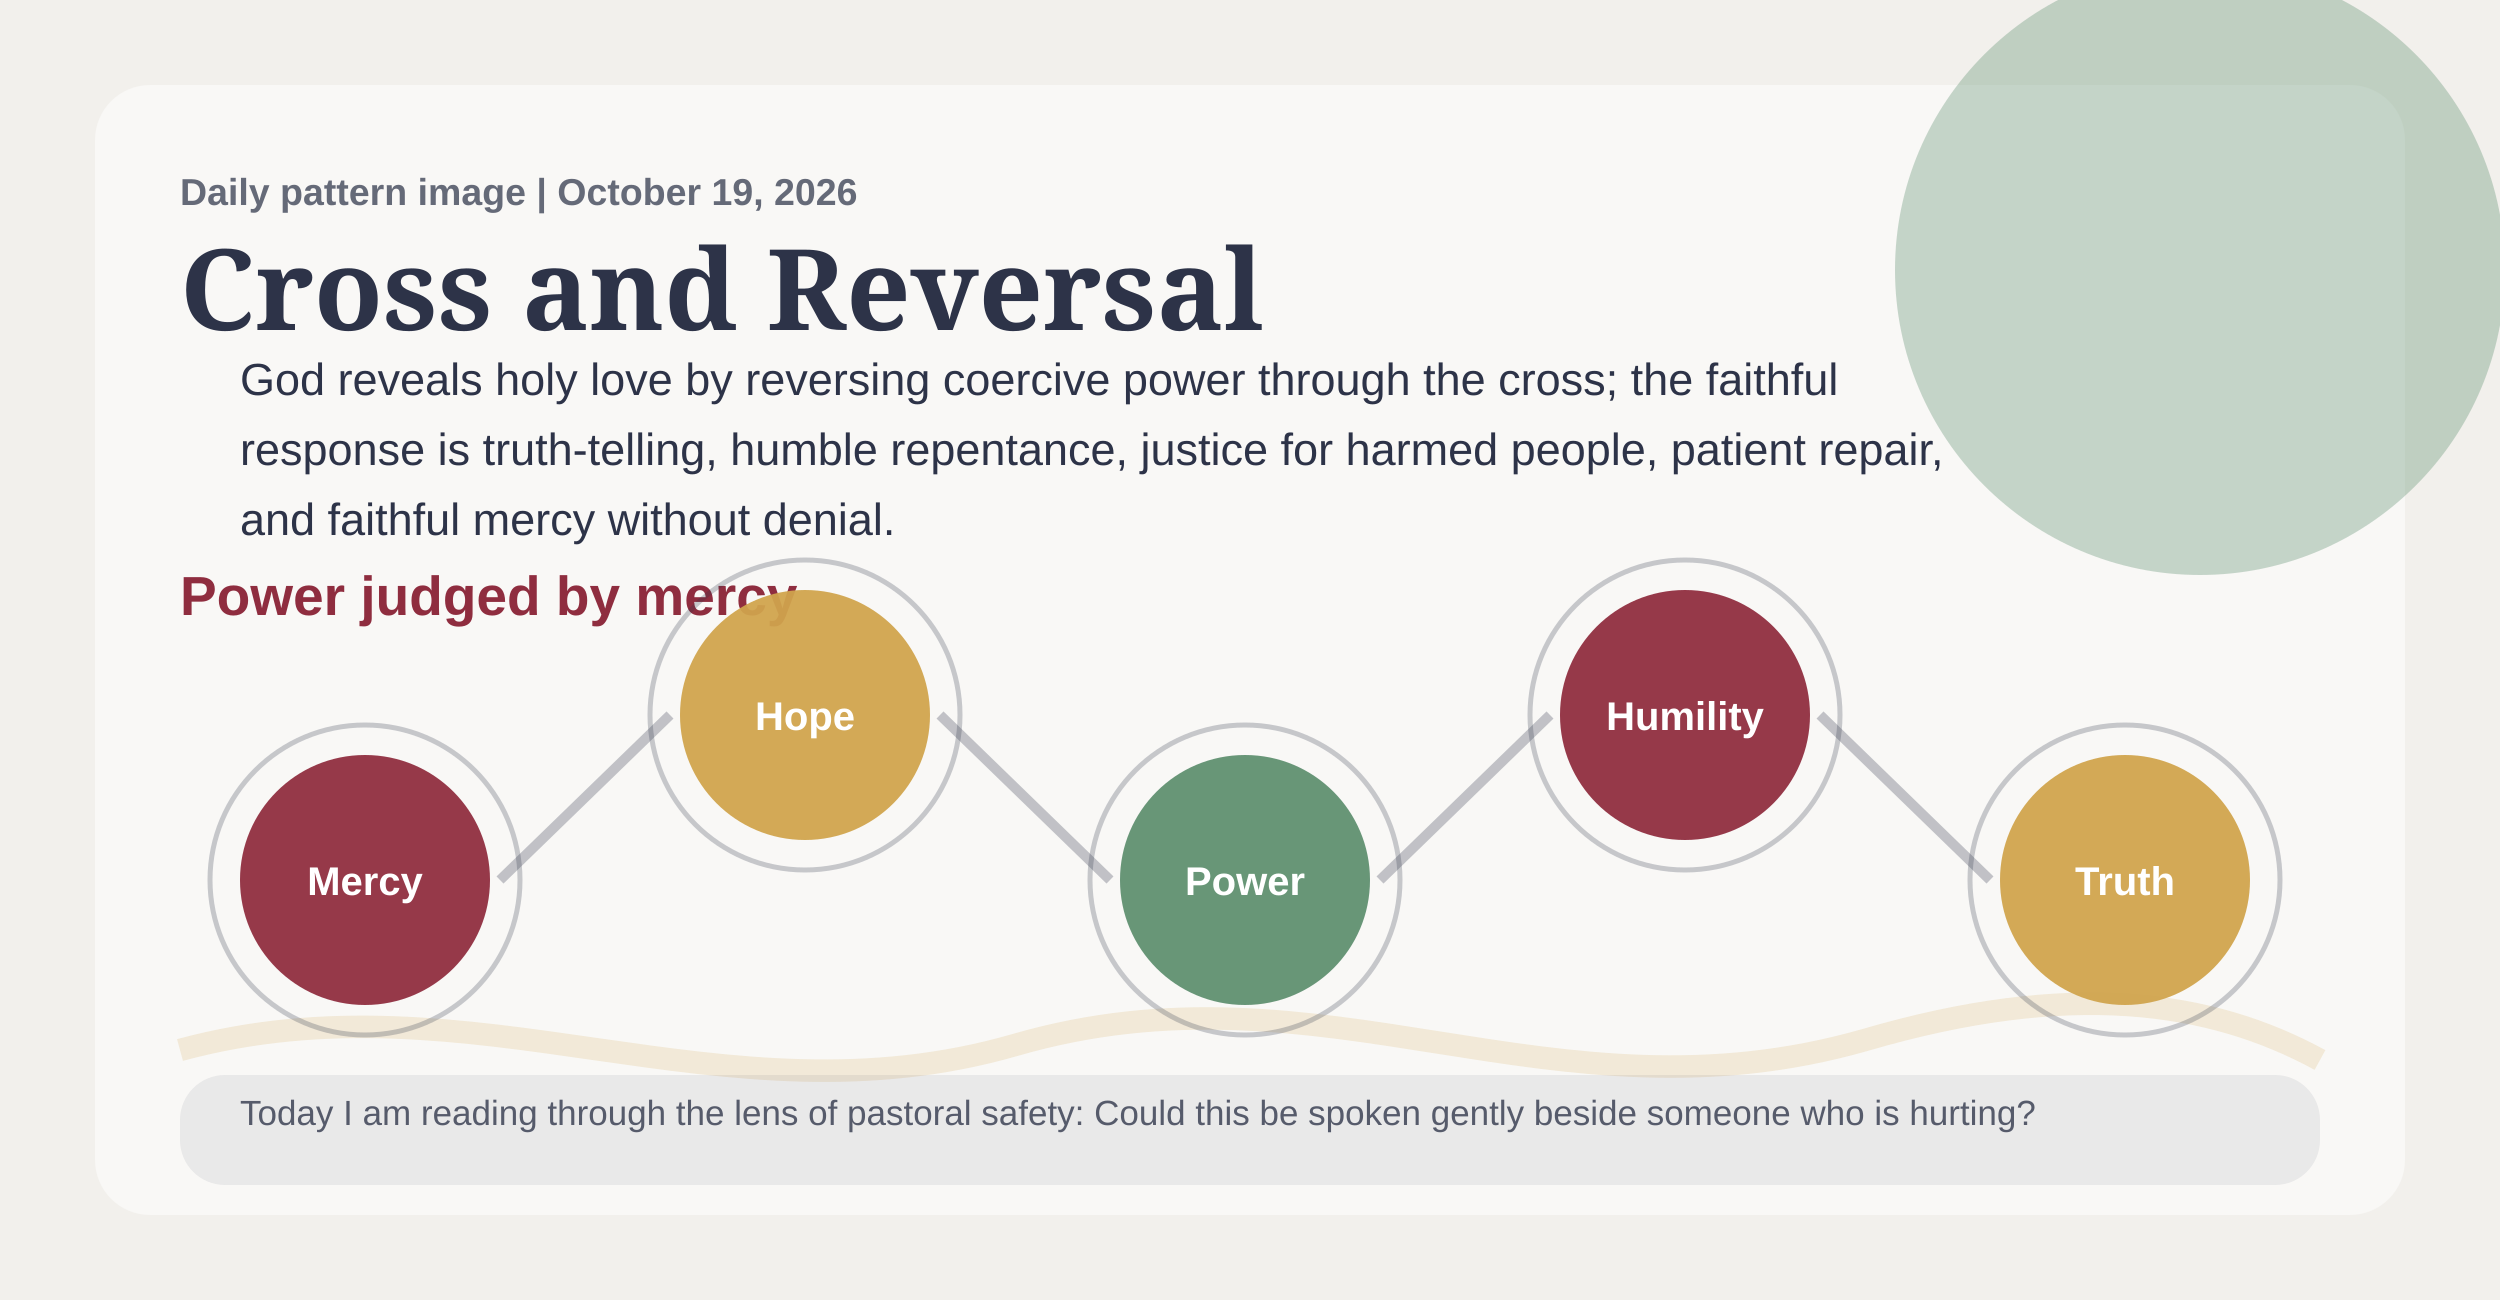
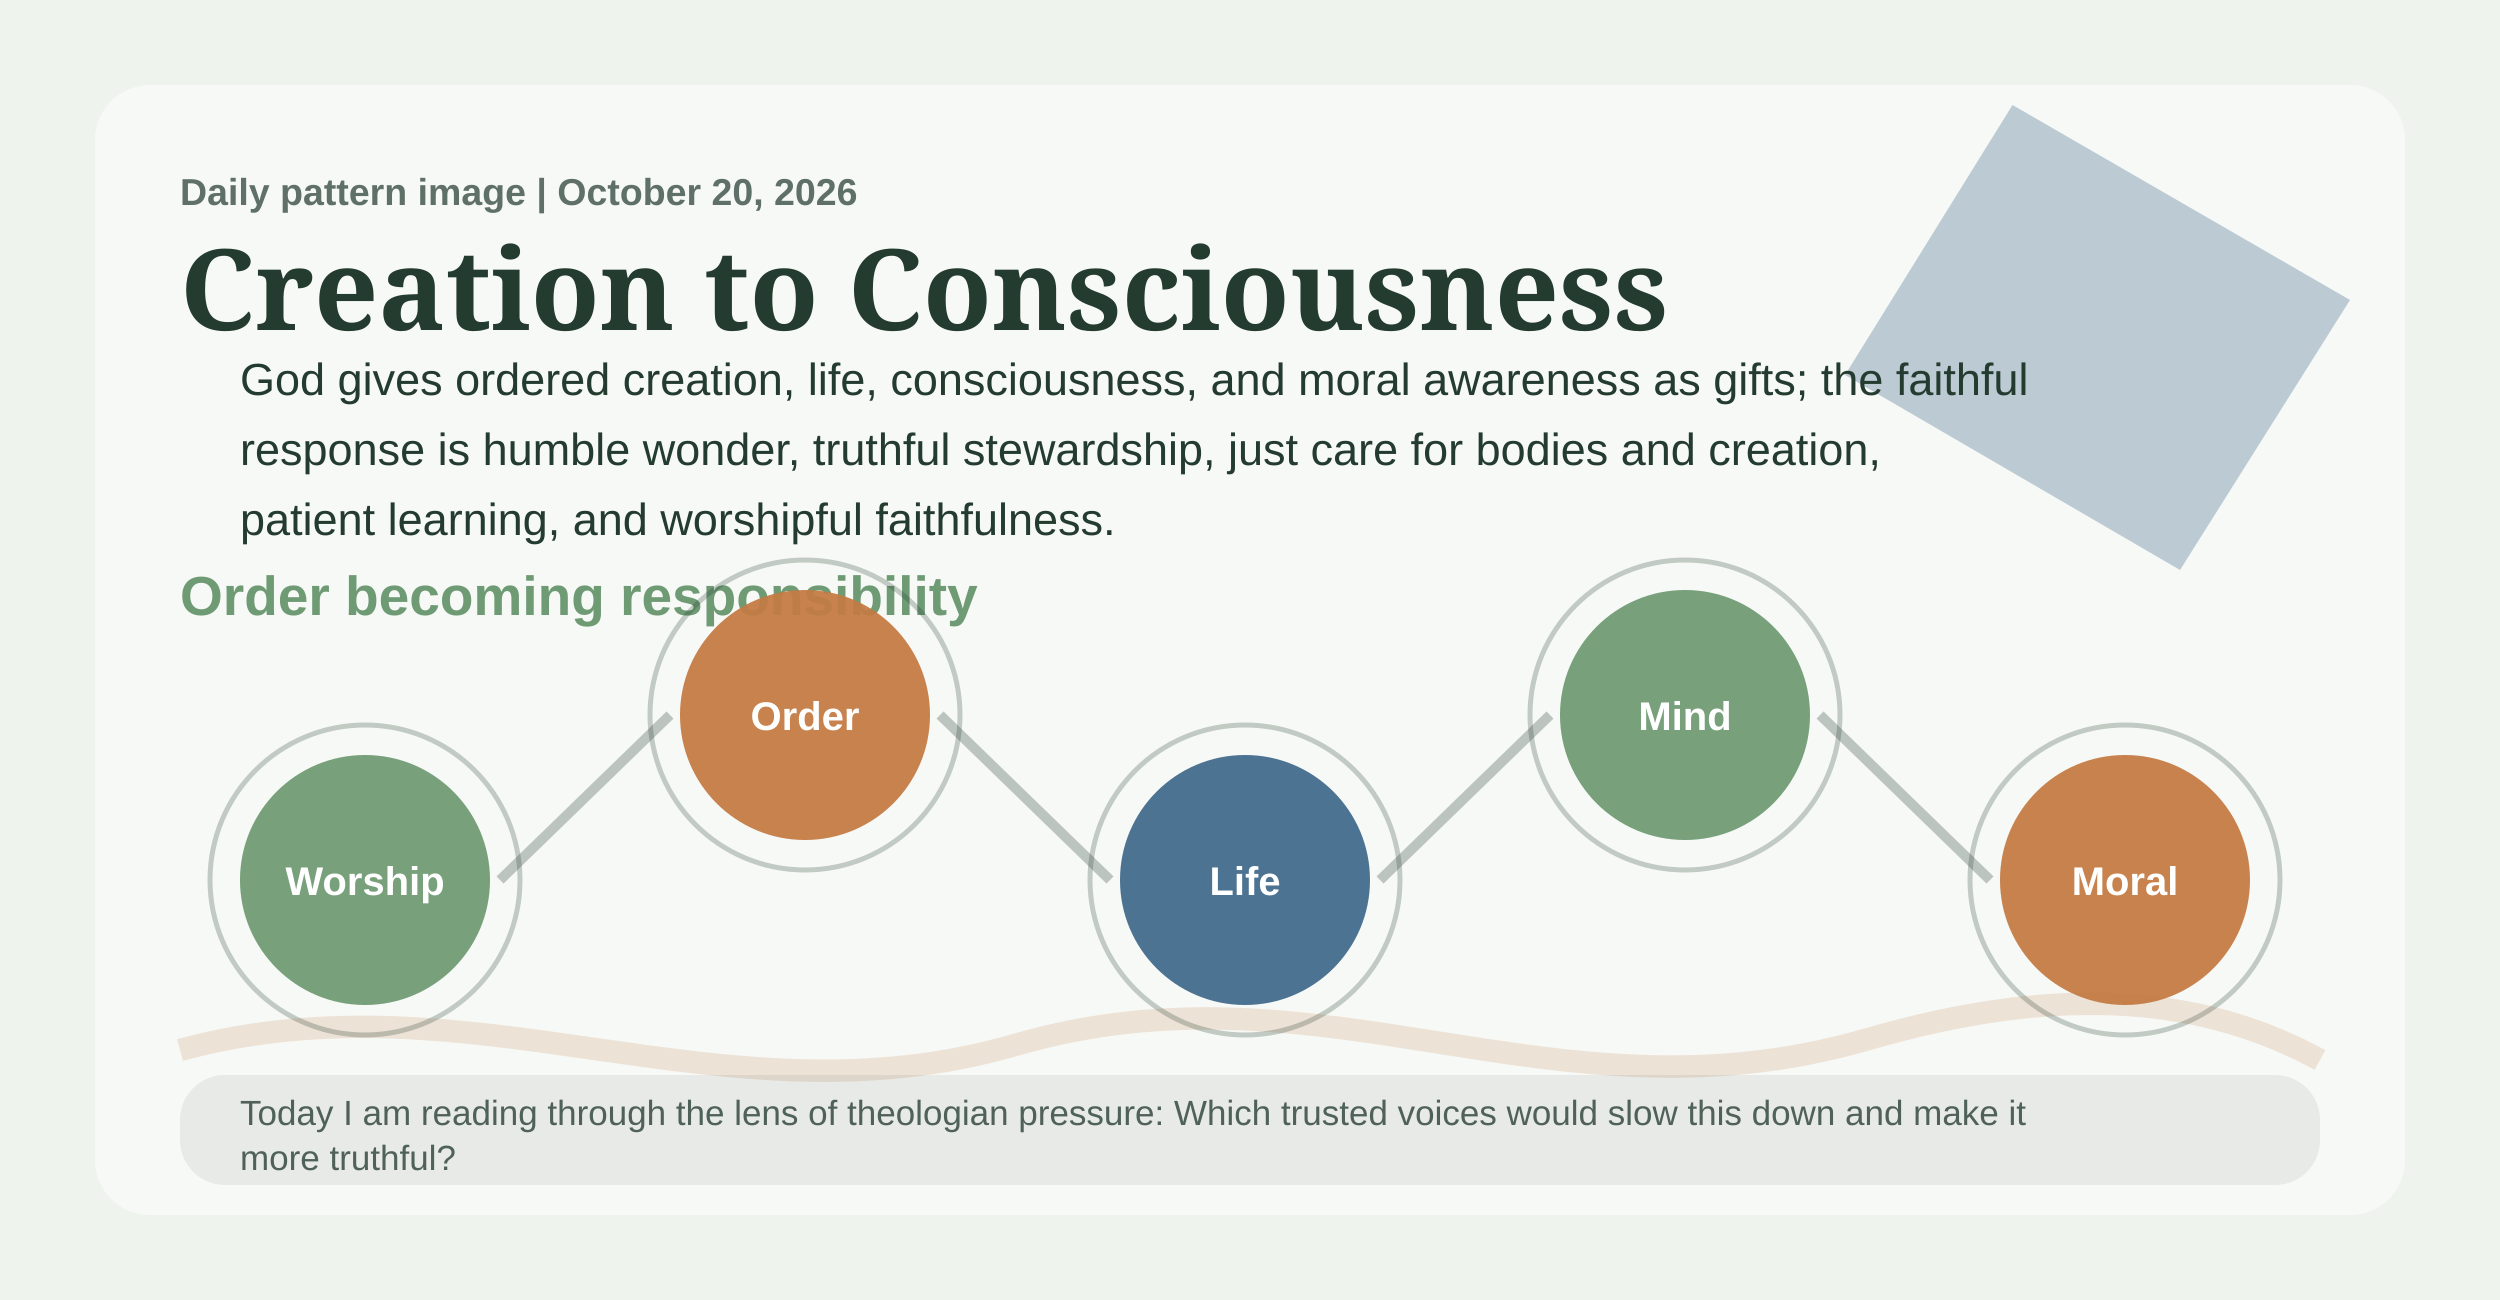
<svg xmlns="http://www.w3.org/2000/svg" width="1000" height="520" viewBox="0 0 1000 520" role="img" aria-labelledby="title desc">
  <style>
-     .eyebrow { font: 700 15px Arial, sans-serif; letter-spacing: 0; fill: #2d3348; opacity: 0.72; }
-     .title { font: 700 45px Georgia, serif; letter-spacing: 0; fill: #2d3348; }
-     .subtitle { font: 700 22px Arial, sans-serif; letter-spacing: 0; fill: #8f2d3f; }
-     .body { font: 18px Arial, sans-serif; letter-spacing: 0; fill: #2d3348; }
-     .small { font: 14px Arial, sans-serif; letter-spacing: 0; fill: #2d3348; opacity: 0.78; }
+     .eyebrow { font: 700 15px Arial, sans-serif; letter-spacing: 0; fill: #243b2f; opacity: 0.72; }
+     .title { font: 700 45px Georgia, serif; letter-spacing: 0; fill: #243b2f; }
+     .subtitle { font: 700 22px Arial, sans-serif; letter-spacing: 0; fill: #6e9a74; }
+     .body { font: 18px Arial, sans-serif; letter-spacing: 0; fill: #243b2f; }
+     .small { font: 14px Arial, sans-serif; letter-spacing: 0; fill: #243b2f; opacity: 0.78; }
    .node { font: 700 16px Arial, sans-serif; letter-spacing: 0; fill: #ffffff; }
  </style>
-   <rect width="1000" height="520" fill="#f2f0ec" />
+   <rect width="1000" height="520" fill="#eef3ed" />
  <rect x="38" y="34" width="924" height="452" rx="22" fill="#ffffff" opacity="0.50" />
-   <circle cx="880" cy="108" r="122" fill="#5f8f70" opacity="0.34" />
-   <path d="M72 420 C190 388 288 452 406 418 C530 382 620 452 746 416 C828 392 884 400 928 424" fill="none" stroke="#d0a44c" stroke-width="9" opacity="0.18" />
-   <text x="72" y="82" class="eyebrow">Daily pattern image | October 19, 2026</text>
-   <text x="72" y="132" class="title">Cross and Reversal</text>
-   <text x="72" y="246" class="subtitle">Power judged by mercy</text>
-   <text x="96" y="158" class="body">God reveals holy love by reversing coercive power through the cross; the faithful</text>
-   <text x="96" y="186" class="body">response is truth-telling, humble repentance, justice for harmed people, patient repair,</text>
-   <text x="96" y="214" class="body">and faithful mercy without denial.</text>
-   <line x1="200" y1="352" x2="268" y2="286" stroke="#2d3348" stroke-width="4" opacity="0.28" />
-   <line x1="376" y1="286" x2="444" y2="352" stroke="#2d3348" stroke-width="4" opacity="0.28" />
-   <line x1="552" y1="352" x2="620" y2="286" stroke="#2d3348" stroke-width="4" opacity="0.28" />
-   <line x1="728" y1="286" x2="796" y2="352" stroke="#2d3348" stroke-width="4" opacity="0.28" />
-   <circle cx="146" cy="352" r="50" fill="#8f2d3f" opacity="0.94" />
-   <circle cx="146" cy="352" r="62" fill="none" stroke="#2d3348" stroke-width="2" opacity="0.25" />
-   <text x="146" y="358" text-anchor="middle" class="node">Mercy</text>
-   <circle cx="322" cy="286" r="50" fill="#d0a44c" opacity="0.94" />
-   <circle cx="322" cy="286" r="62" fill="none" stroke="#2d3348" stroke-width="2" opacity="0.25" />
-   <text x="322" y="292" text-anchor="middle" class="node">Hope</text>
-   <circle cx="498" cy="352" r="50" fill="#5f8f70" opacity="0.94" />
-   <circle cx="498" cy="352" r="62" fill="none" stroke="#2d3348" stroke-width="2" opacity="0.25" />
-   <text x="498" y="358" text-anchor="middle" class="node">Power</text>
-   <circle cx="674" cy="286" r="50" fill="#8f2d3f" opacity="0.94" />
-   <circle cx="674" cy="286" r="62" fill="none" stroke="#2d3348" stroke-width="2" opacity="0.25" />
-   <text x="674" y="292" text-anchor="middle" class="node">Humility</text>
-   <circle cx="850" cy="352" r="50" fill="#d0a44c" opacity="0.94" />
-   <circle cx="850" cy="352" r="62" fill="none" stroke="#2d3348" stroke-width="2" opacity="0.25" />
-   <text x="850" y="358" text-anchor="middle" class="node">Truth</text>
-   <rect x="72" y="430" width="856" height="44" rx="18" fill="#2d3348" opacity="0.08" />
-   <text x="96" y="450" class="small">Today I am reading through the lens of pastoral safety: Could this be spoken gently beside someone who is hurting?</text>
+   <path d="M805 42 L940 120 L872 228 L738 150 Z" fill="#416a8b" opacity="0.33" />
+   <path d="M72 420 C190 388 288 452 406 418 C530 382 620 452 746 416 C828 392 884 400 928 424" fill="none" stroke="#c47a43" stroke-width="9" opacity="0.18" />
+   <text x="72" y="82" class="eyebrow">Daily pattern image | October 20, 2026</text>
+   <text x="72" y="132" class="title">Creation to Consciousness</text>
+   <text x="72" y="246" class="subtitle">Order becoming responsibility</text>
+   <text x="96" y="158" class="body">God gives ordered creation, life, consciousness, and moral awareness as gifts; the faithful</text>
+   <text x="96" y="186" class="body">response is humble wonder, truthful stewardship, just care for bodies and creation,</text>
+   <text x="96" y="214" class="body">patient learning, and worshipful faithfulness.</text>
+   <line x1="200" y1="352" x2="268" y2="286" stroke="#243b2f" stroke-width="4" opacity="0.28" />
+   <line x1="376" y1="286" x2="444" y2="352" stroke="#243b2f" stroke-width="4" opacity="0.28" />
+   <line x1="552" y1="352" x2="620" y2="286" stroke="#243b2f" stroke-width="4" opacity="0.28" />
+   <line x1="728" y1="286" x2="796" y2="352" stroke="#243b2f" stroke-width="4" opacity="0.28" />
+   <circle cx="146" cy="352" r="50" fill="#6e9a74" opacity="0.94" />
+   <circle cx="146" cy="352" r="62" fill="none" stroke="#243b2f" stroke-width="2" opacity="0.25" />
+   <text x="146" y="358" text-anchor="middle" class="node">Worship</text>
+   <circle cx="322" cy="286" r="50" fill="#c47a43" opacity="0.94" />
+   <circle cx="322" cy="286" r="62" fill="none" stroke="#243b2f" stroke-width="2" opacity="0.25" />
+   <text x="322" y="292" text-anchor="middle" class="node">Order</text>
+   <circle cx="498" cy="352" r="50" fill="#416a8b" opacity="0.94" />
+   <circle cx="498" cy="352" r="62" fill="none" stroke="#243b2f" stroke-width="2" opacity="0.25" />
+   <text x="498" y="358" text-anchor="middle" class="node">Life</text>
+   <circle cx="674" cy="286" r="50" fill="#6e9a74" opacity="0.94" />
+   <circle cx="674" cy="286" r="62" fill="none" stroke="#243b2f" stroke-width="2" opacity="0.25" />
+   <text x="674" y="292" text-anchor="middle" class="node">Mind</text>
+   <circle cx="850" cy="352" r="50" fill="#c47a43" opacity="0.94" />
+   <circle cx="850" cy="352" r="62" fill="none" stroke="#243b2f" stroke-width="2" opacity="0.25" />
+   <text x="850" y="358" text-anchor="middle" class="node">Moral</text>
+   <rect x="72" y="430" width="856" height="44" rx="18" fill="#243b2f" opacity="0.08" />
+   <text x="96" y="450" class="small">Today I am reading through the lens of theologian pressure: Which trusted voices would slow this down and make it</text>
+   <text x="96" y="468" class="small">more truthful?</text>
</svg>
